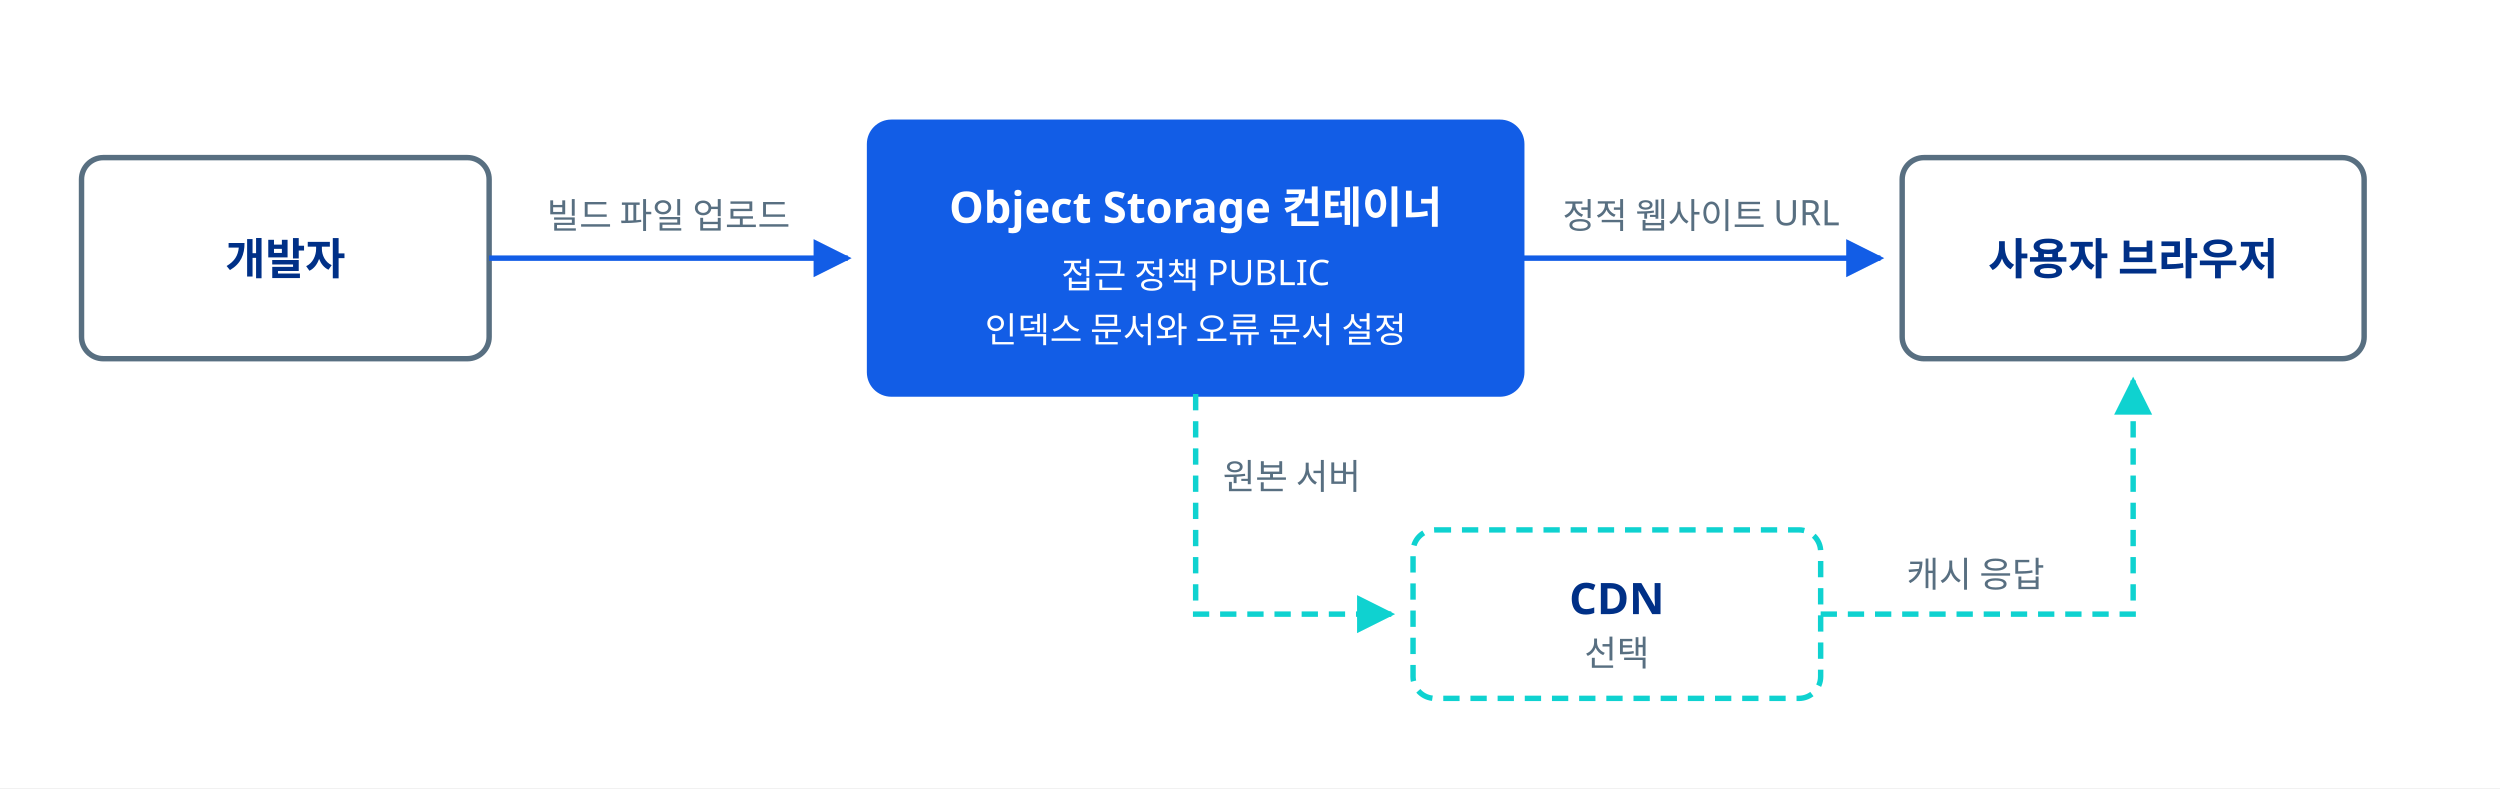
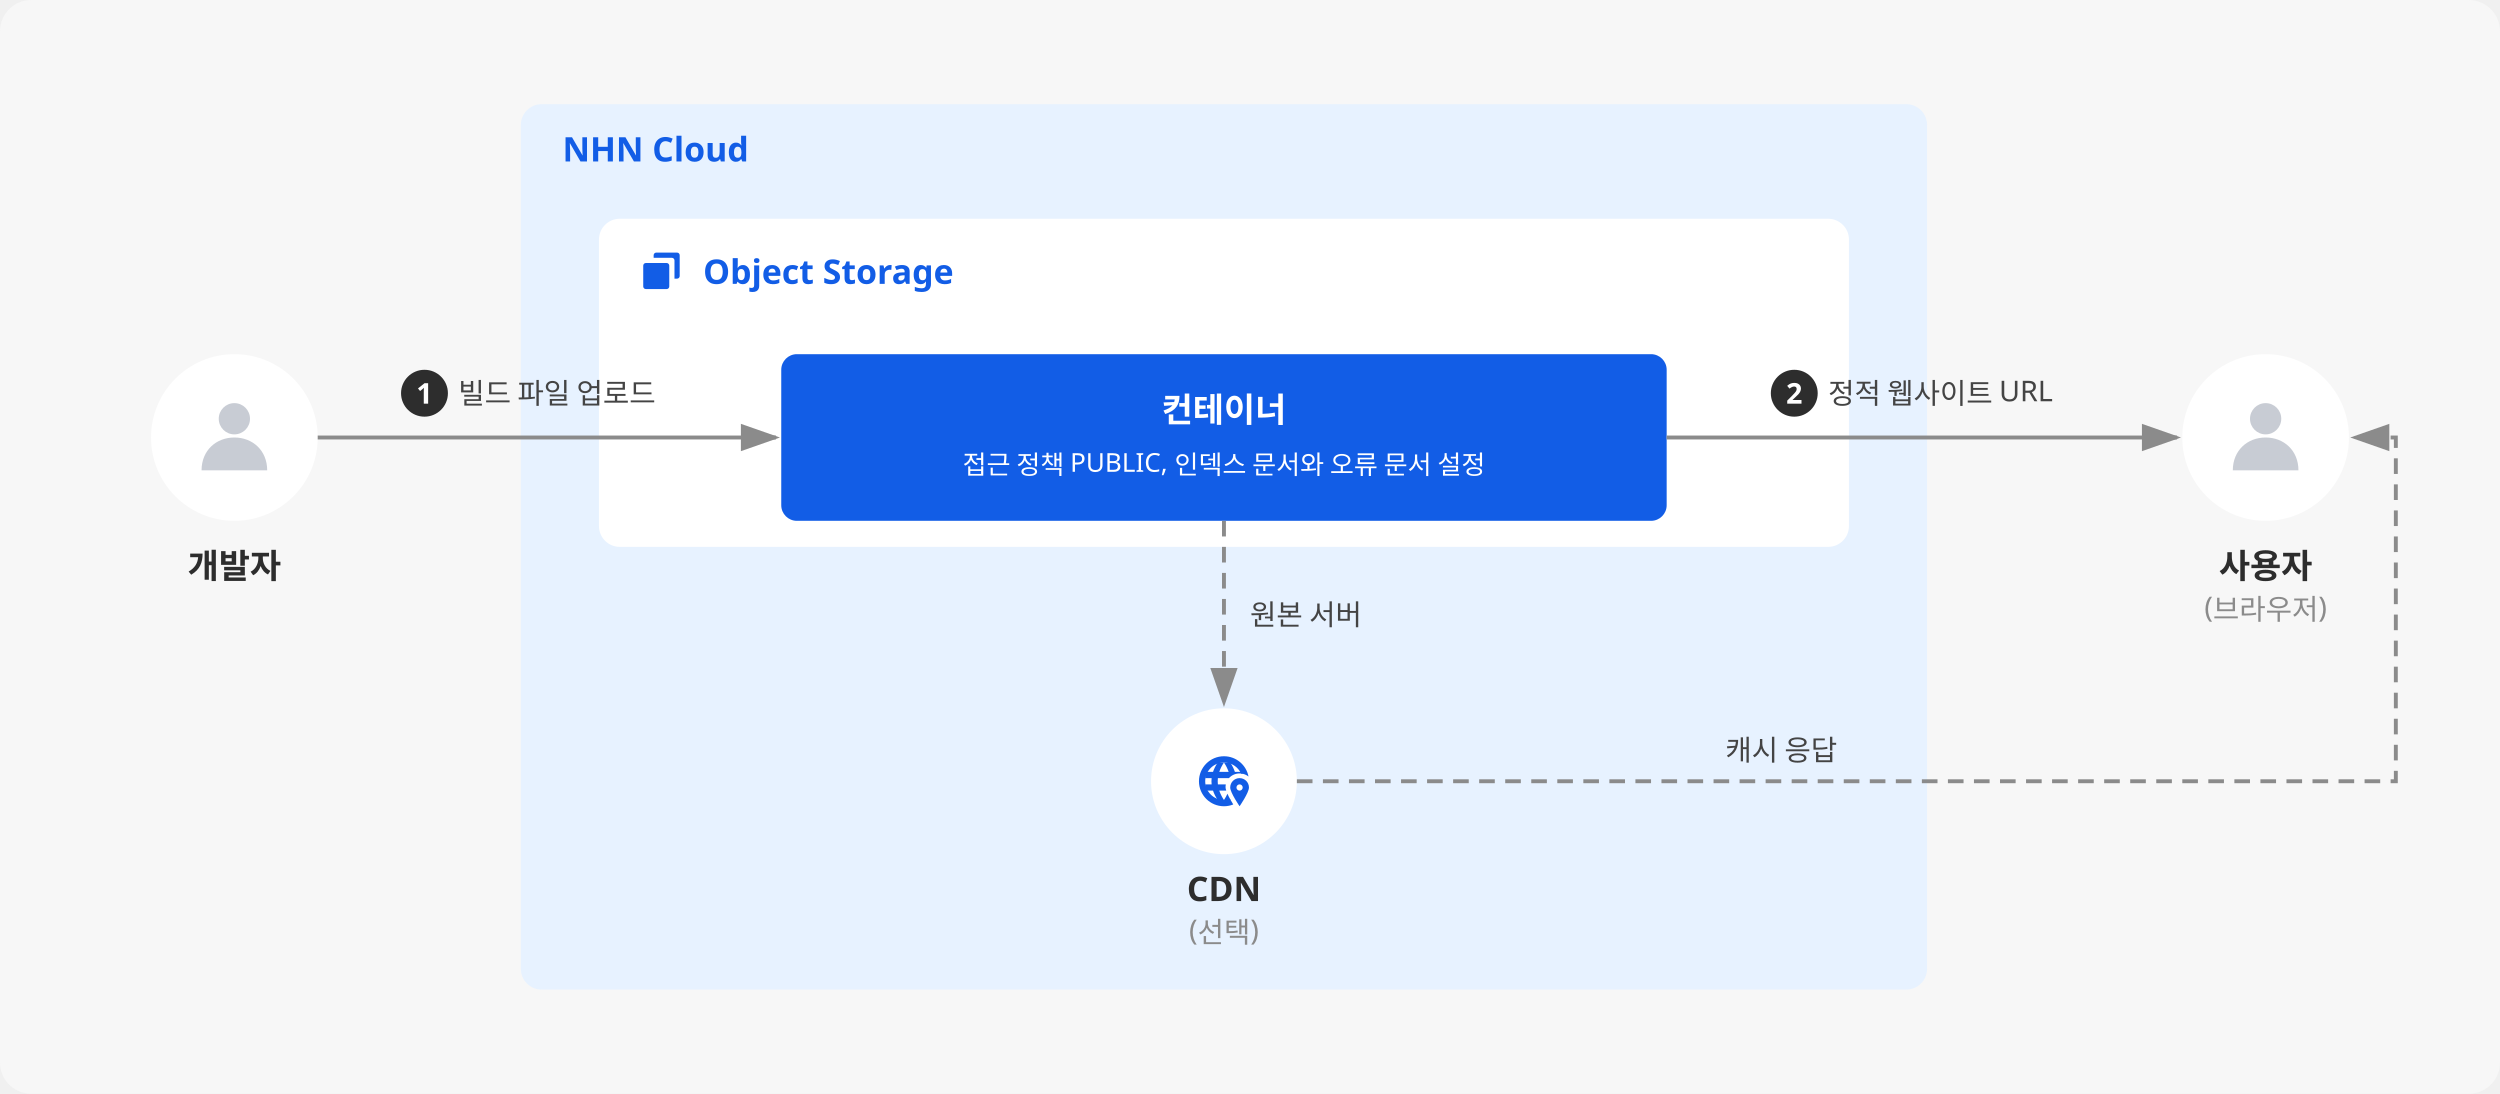
- <svg xmlns="http://www.w3.org/2000/svg" width="920" height="290" viewBox="0 0 920 290" role="img" aria-labelledby="title desc">
+ <svg xmlns="http://www.w3.org/2000/svg" viewBox="0 0 960 420" font-family="'Pretendard', sans-serif" role="img" aria-labelledby="title desc">
+   <rect width="960" height="420" rx="12" fill="#F7F7F7" />
  <defs>
-     <style>
-       .lbl { font-family: 'Noto Sans KR', 'Malgun Gothic', 'Apple SD Gothic Neo', sans-serif; }
-       .node-title { font-size: 16px; font-weight: 700; }
-       .node-sub   { font-size: 13px; }
-       .edge-lbl   { font-size: 13px; fill: #586F81; }
-     </style>
-     <marker id="arrow" viewBox="0 0 10 10" refX="9" refY="5" markerWidth="7" markerHeight="7" orient="auto-start-reverse">
-       <path d="M 0 0 L 10 5 L 0 10 z" fill="#125DE6" />
-     </marker>
-     <marker id="arrow-mint" viewBox="0 0 10 10" refX="9" refY="5" markerWidth="7" markerHeight="7" orient="auto-start-reverse">
-       <path d="M 0 0 L 10 5 L 0 10 z" fill="#0FD2D0" />
+     <marker id="arrow" markerWidth="10" markerHeight="7" refX="9" refY="3.5" orient="auto">
+       <polygon points="0 0, 10 3.5, 0 7" fill="#8B8B8B" />
    </marker>
  </defs>
-   <rect width="920" height="290" fill="#FFFFFF" />
-   <rect x="30" y="58" width="150" height="74" rx="8" fill="#FFFFFF" stroke="#586F81" stroke-width="2" />
-   <text class="lbl node-title" x="105" y="101" text-anchor="middle" fill="#003087">개발자</text>
-   <rect x="320" y="45" width="240" height="100" rx="8" fill="#125DE6" stroke="#125DE6" stroke-width="2" />
-   <text class="lbl node-title" x="440" y="82" text-anchor="middle" fill="#FFFFFF">Object Storage 컨테이너</text>
-   <text class="lbl node-sub" x="440" y="106" text-anchor="middle" fill="#FFFFFF">접근 정책 PUBLIC</text>
-   <text class="lbl node-sub" x="440" y="126" text-anchor="middle" fill="#FFFFFF">인덱스 문서와 오류 문서 설정</text>
-   <rect x="700" y="58" width="170" height="74" rx="8" fill="#FFFFFF" stroke="#586F81" stroke-width="2" />
-   <text class="lbl node-title" x="785" y="101" text-anchor="middle" fill="#003087">사용자 브라우저</text>
-   <rect x="520" y="195" width="150" height="62" rx="8" fill="#FFFFFF" stroke="#0FD2D0" stroke-width="2" stroke-dasharray="6 4" />
-   <text class="lbl node-title" x="595" y="226" text-anchor="middle" fill="#003087">CDN</text>
-   <text class="lbl node-sub" x="595" y="245" text-anchor="middle" fill="#586F81">선택</text>
-   <line x1="180" y1="95" x2="312" y2="95" stroke="#125DE6" stroke-width="2" marker-end="url(#arrow)" />
-   <text class="lbl edge-lbl" x="246" y="84" text-anchor="middle">빌드 파일 업로드</text>
-   <line x1="560" y1="95" x2="692" y2="95" stroke="#125DE6" stroke-width="2" marker-end="url(#arrow)" />
-   <text class="lbl edge-lbl" x="626" y="84" text-anchor="middle">정적 웹사이트 URL</text>
-   <path d="M 440 145 L 440 226 L 512 226" fill="none" stroke="#0FD2D0" stroke-width="2" stroke-dasharray="6 4" marker-end="url(#arrow-mint)" />
-   <text class="lbl edge-lbl" x="450" y="180" text-anchor="start">원본 서버</text>
-   <path d="M 670 226 L 785 226 L 785 140" fill="none" stroke="#0FD2D0" stroke-width="2" stroke-dasharray="6 4" marker-end="url(#arrow-mint)" />
-   <text class="lbl edge-lbl" x="727" y="216" text-anchor="middle">캐시 응답</text>
+   <circle cx="90" cy="168" r="32" fill="#FFFFFF" />
+   <g transform="translate(72.6, 150.6) scale(0.6)">
+     <circle cx="29" cy="17" r="10" fill="#C8CCD4" />
+     <path fill-rule="evenodd" clip-rule="evenodd" d="M50 50C50 37.217 40.598 29 29 29C17.402 29 8 37.217 8 50H50Z" fill="#C8CCD4" />
+   </g>
+   <text x="90" y="222" text-anchor="middle" fill="#2D2D2D" font-size="13" font-weight="600">개발자</text>
+   <rect x="200" y="40" width="540" height="340" rx="8" fill="#E7F2FF" />
+   <text x="216" y="62" fill="#125DE6" font-size="13" font-weight="700">NHN Cloud</text>
+   <rect x="230" y="84" width="480" height="126" rx="8" fill="#FFFFFF" />
+   <g transform="translate(244, 94) scale(0.5)">
+     <path fill-rule="evenodd" clip-rule="evenodd" d="M14 8C14 6.895 14.895 6 16 6H32C33.105 6 34 6.895 34 8V24C34 25.105 33.105 26 32 26H30V12C30 10.895 29.105 10 28 10H14V8Z" fill="#125DE6" />
+     <path fill-rule="evenodd" clip-rule="evenodd" d="M8 14C6.895 14 6 14.895 6 16V32C6 33.105 6.895 34 8 34H24C25.105 34 26 33.105 26 32V16C26 14.895 25.105 14 24 14H8Z" fill="#125DE6" />
+   </g>
+   <text x="270" y="109" fill="#125DE6" font-size="13" font-weight="700">Object Storage</text>
+   <rect x="300" y="136" width="340" height="64" rx="6" fill="#125DE6" />
+   <text x="470" y="162" text-anchor="middle" fill="#FFFFFF" font-size="13" font-weight="600">컨테이너</text>
+   <text x="470" y="182" text-anchor="middle" fill="#FFFFFF" font-size="10">접근 정책 PUBLIC, 인덱스 문서와 오류 문서 설정</text>
+   <circle cx="470" cy="300" r="28" fill="#FFFFFF" />
+   <g transform="translate(458, 288) scale(0.6)">
+     <path fill-rule="evenodd" clip-rule="evenodd" d="M25.945 34.859C24.107 35.595 22.101 36 20 36C11.163 36 4 28.837 4 20C4 11.163 11.163 4 20 4C27.801 4 34.297 9.582 35.714 16.97C34.385 15.918 32.738 15.225 30.933 15.046C29.047 10.89 24.861 8 20 8C13.373 8 8 13.373 8 20C8 26.627 13.373 32 20 32C21.366 32 22.678 31.772 23.901 31.352C24.552 32.544 25.256 33.738 25.945 34.859Z" fill="#125DE6" />
+     <path fill-rule="evenodd" clip-rule="evenodd" d="M16.111 18C16.037 18.667 16 19.333 16 20C16 20.667 16.037 21.333 16.111 22H21.166C21.057 22.539 21 23.097 21 23.667C21 24.318 21.167 25.113 21.454 26H17C17.667 28 18.667 30 20 32H16C14.667 30 13.667 28 13 26H8V22H12.111C12.037 21.333 12 20.667 12 20C12 19.333 12.037 18.667 12.111 18H8V14H13C13.667 12 14.667 10 16 8H20C18.667 10 17.667 12 17 14H23C22.333 12 21.333 10 20 8H24C25.333 10 26.333 12 27 14H32V15.215C31.357 15.074 30.687 15 30 15C27.279 15 24.84 16.163 23.19 18H16.111ZM24.141 31.787C24.094 31.858 24.047 31.929 24 32H20C20.891 30.664 21.633 29.328 22.226 27.992C22.758 29.203 23.424 30.5 24.141 31.787Z" fill="#125DE6" />
+     <path fill-rule="evenodd" clip-rule="evenodd" d="M30 36C30 36 36 27.314 36 24C36 20.686 33.314 18 30 18C26.686 18 24 20.686 24 24C24 27.314 30 36 30 36ZM30 26C31.105 26 32 25.105 32 24C32 22.895 31.105 22 30 22C28.895 22 28 22.895 28 24C28 25.105 28.895 26 30 26Z" fill="#125DE6" />
+   </g>
+   <text x="470" y="346" text-anchor="middle" fill="#2D2D2D" font-size="13" font-weight="600">CDN</text>
+   <text x="470" y="361" text-anchor="middle" fill="#8B8B8B" font-size="11">(선택)</text>
+   <circle cx="870" cy="168" r="32" fill="#FFFFFF" />
+   <g transform="translate(852.6, 150.6) scale(0.6)">
+     <circle cx="29" cy="17" r="10" fill="#C8CCD4" />
+     <path fill-rule="evenodd" clip-rule="evenodd" d="M50 50C50 37.217 40.598 29 29 29C17.402 29 8 37.217 8 50H50Z" fill="#C8CCD4" />
+   </g>
+   <text x="870" y="222" text-anchor="middle" fill="#2D2D2D" font-size="13" font-weight="600">사용자</text>
+   <text x="870" y="237" text-anchor="middle" fill="#8B8B8B" font-size="11">(브라우저)</text>
+   <line x1="122" y1="168" x2="298" y2="168" stroke="#8B8B8B" stroke-width="1.5" marker-end="url(#arrow)" />
+   <rect x="154" y="142" width="18" height="18" rx="9" fill="#2D2D2D" />
+   <text x="163" y="155" text-anchor="middle" fill="#FFFFFF" font-size="11" font-weight="700">1</text>
+   <text x="176" y="155" fill="#444444" font-size="11">빌드 파일 업로드</text>
+   <line x1="640" y1="168" x2="836" y2="168" stroke="#8B8B8B" stroke-width="1.5" marker-end="url(#arrow)" />
+   <rect x="680" y="142" width="18" height="18" rx="9" fill="#2D2D2D" />
+   <text x="689" y="155" text-anchor="middle" fill="#FFFFFF" font-size="11" font-weight="700">2</text>
+   <text x="702" y="155" fill="#444444" font-size="11">정적 웹사이트 URL</text>
+   <line x1="470" y1="200" x2="470" y2="270" stroke="#8B8B8B" stroke-width="1.5" stroke-dasharray="6,4" marker-end="url(#arrow)" />
+   <text x="480" y="240" fill="#444444" font-size="11">원본 서버</text>
+   <path d="M 498 300 L 920 300 L 920 168 L 904 168" fill="none" stroke="#8B8B8B" stroke-width="1.5" stroke-dasharray="6,4" marker-end="url(#arrow)" />
+   <text x="684" y="292" text-anchor="middle" fill="#444444" font-size="11">캐시 응답</text>
</svg>
